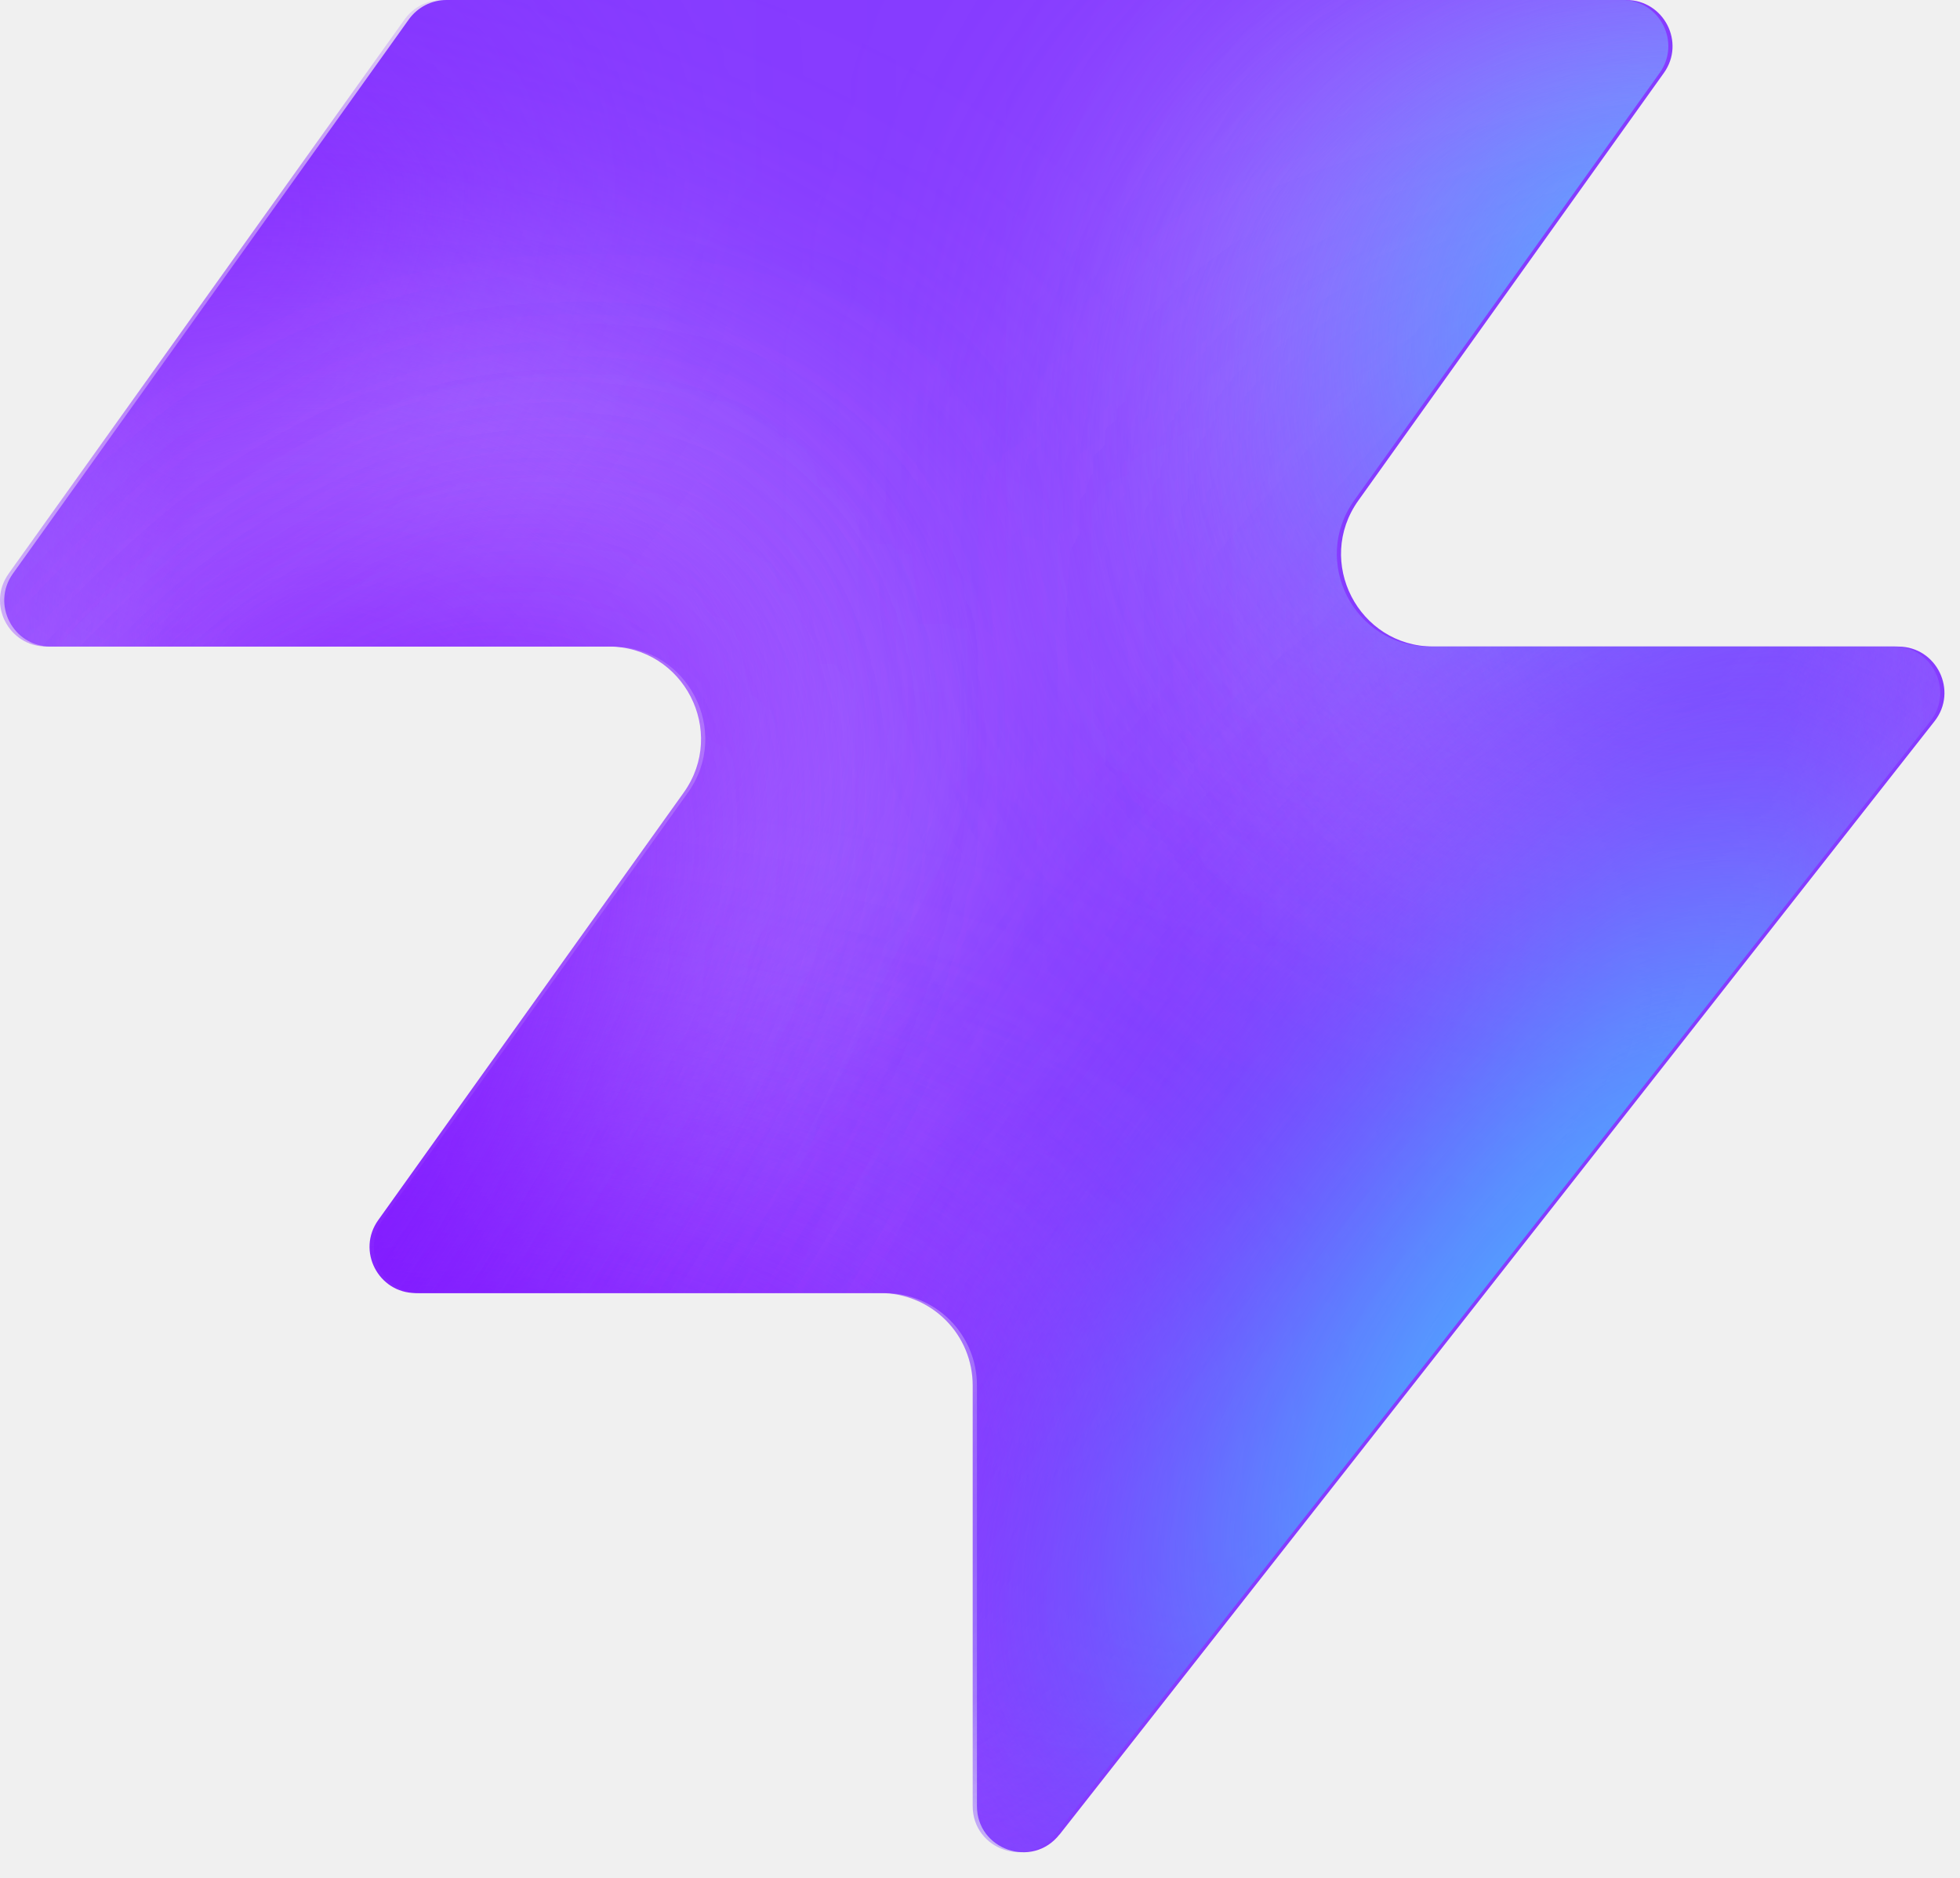
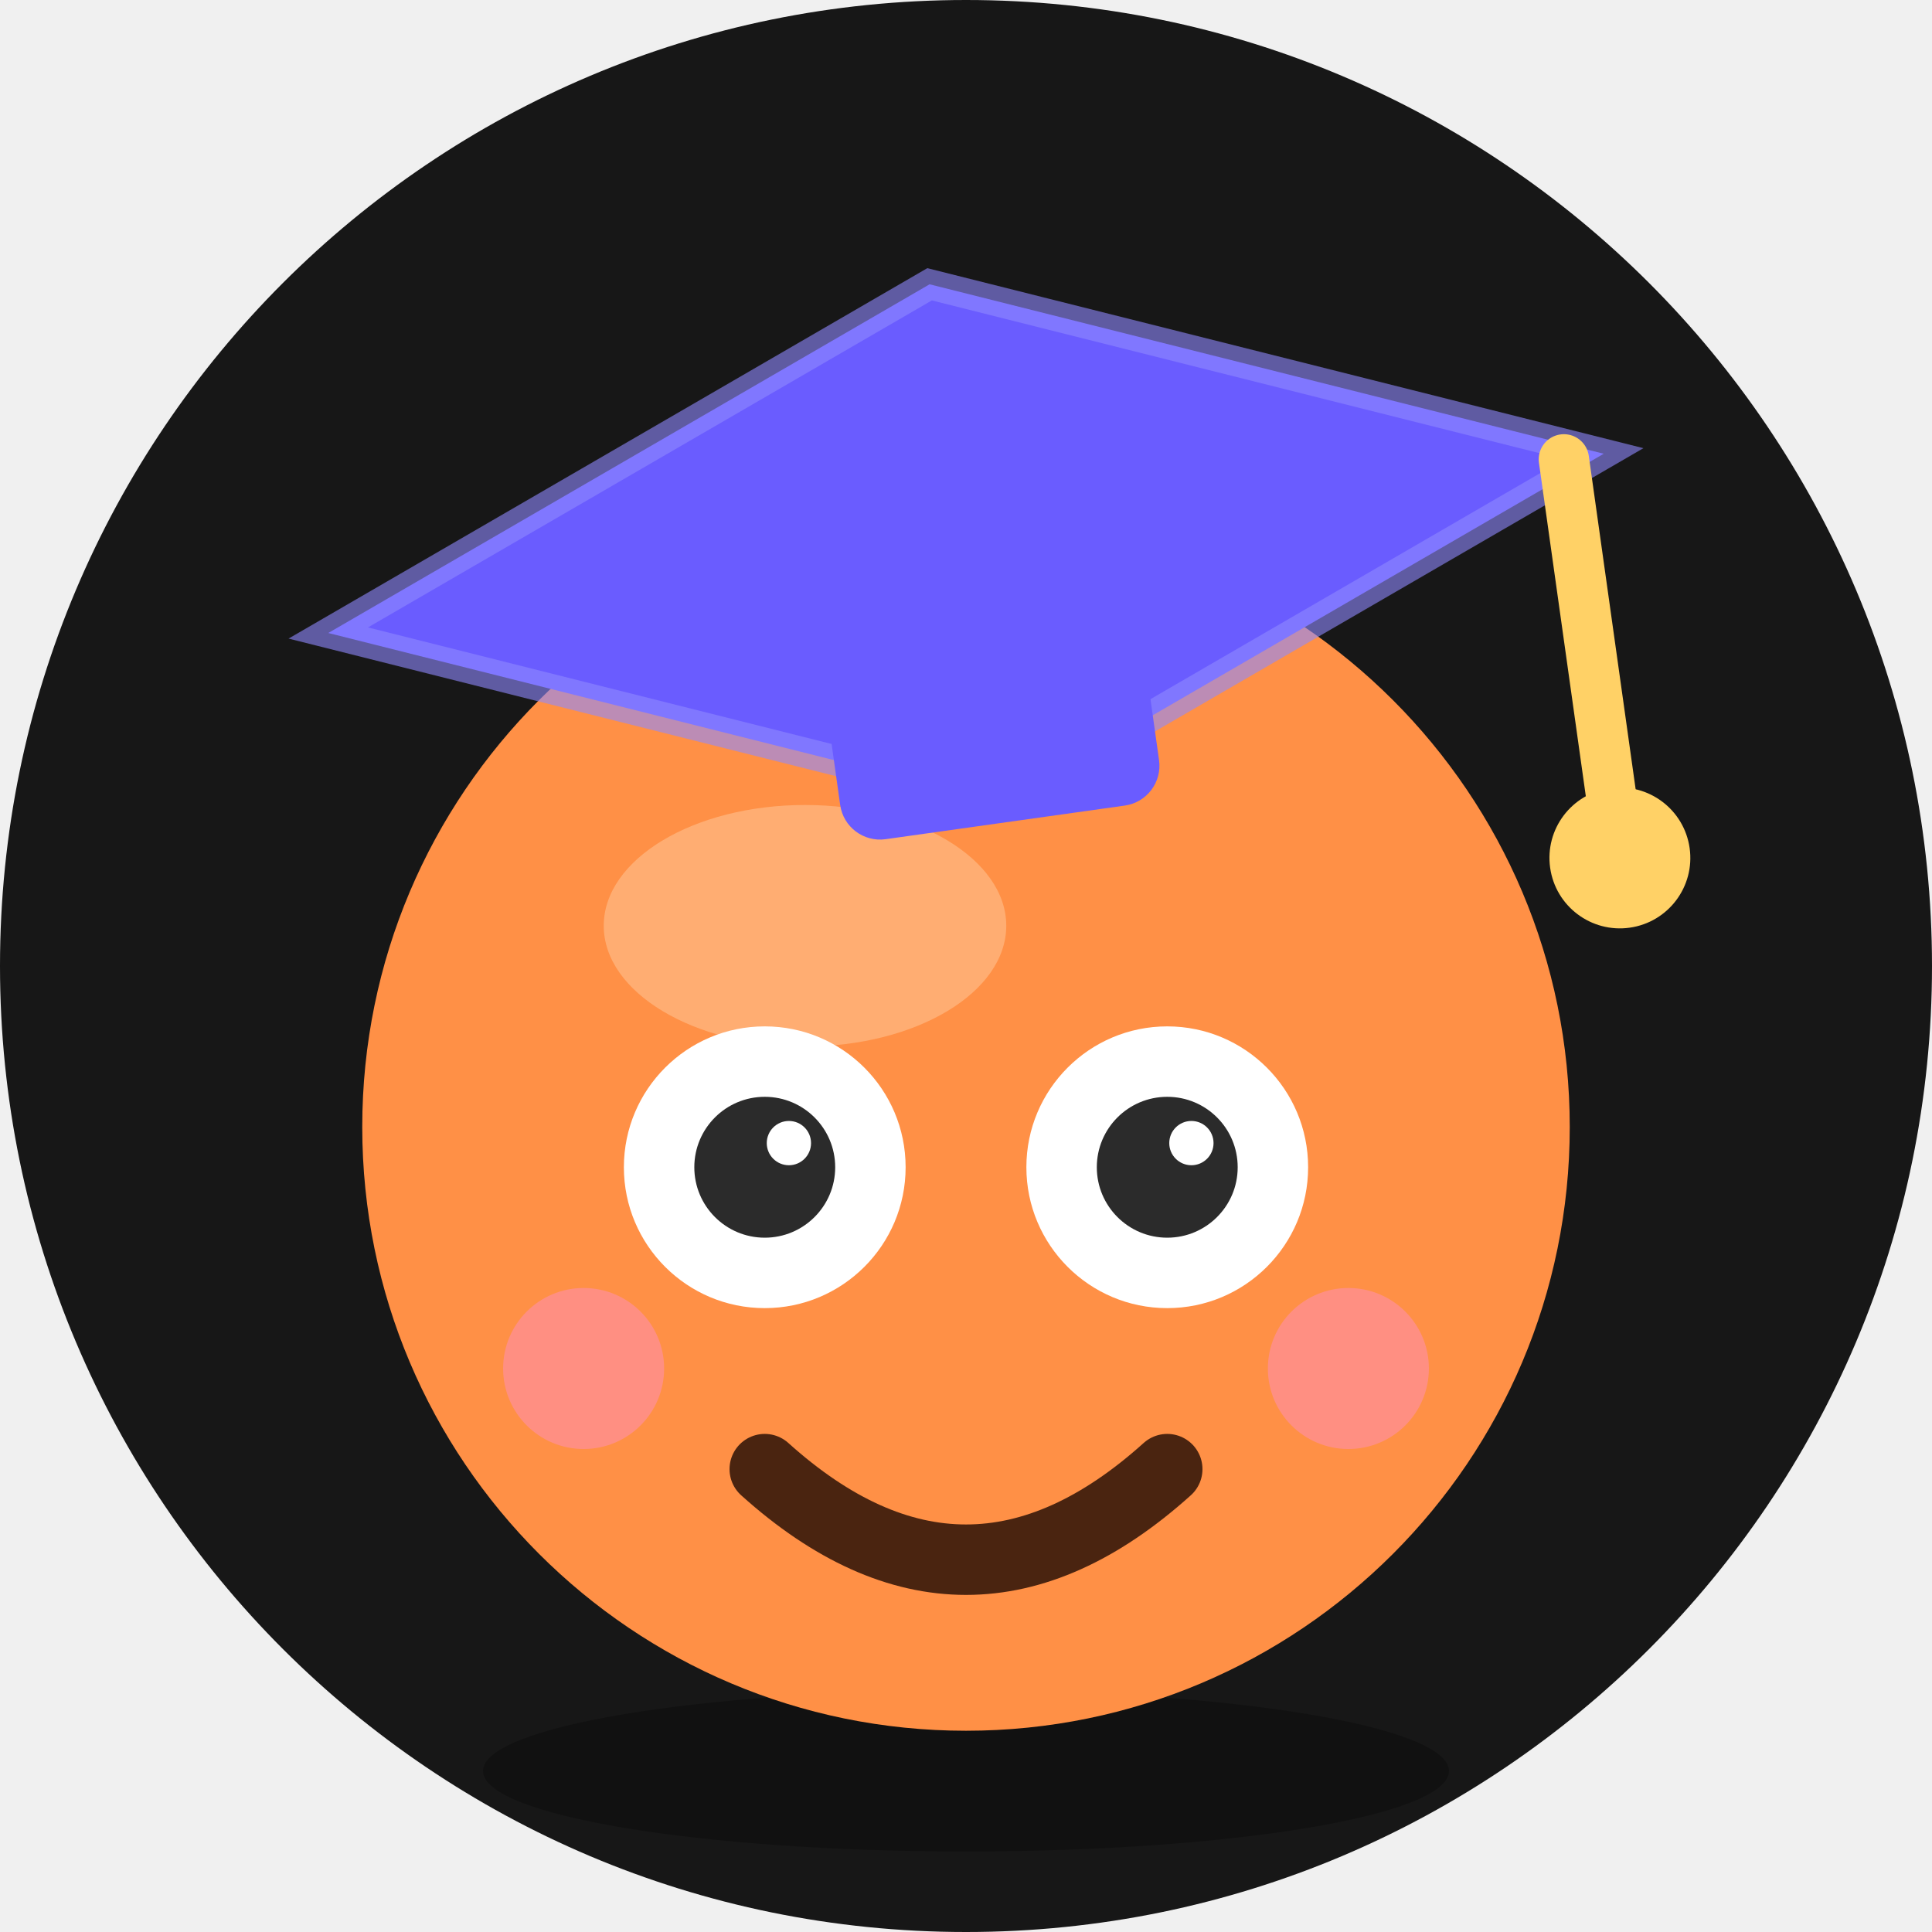
- <svg xmlns="http://www.w3.org/2000/svg" width="48" height="46" fill="none" viewBox="0 0 48 46">
-   <path fill="#863bff" d="M25.946 44.938c-.664.845-2.021.375-2.021-.698V33.937a2.26 2.26 0 0 0-2.262-2.262H10.287c-.92 0-1.456-1.04-.92-1.788l7.48-10.471c1.07-1.497 0-3.578-1.842-3.578H1.237c-.92 0-1.456-1.04-.92-1.788L10.013.474c.214-.297.556-.474.92-.474h28.894c.92 0 1.456 1.04.92 1.788l-7.48 10.471c-1.07 1.498 0 3.579 1.842 3.579h11.377c.943 0 1.473 1.088.89 1.83L25.947 44.94z" style="fill:#863bff;fill:color(display-p3 .525 .23 1);fill-opacity:1" />
-   <mask id="a" width="48" height="46" x="0" y="0" maskUnits="userSpaceOnUse" style="mask-type:alpha">
-     <path fill="#000" d="M25.842 44.938c-.664.844-2.021.375-2.021-.698V33.937a2.26 2.26 0 0 0-2.262-2.262H10.183c-.92 0-1.456-1.04-.92-1.788l7.48-10.471c1.07-1.498 0-3.579-1.842-3.579H1.133c-.92 0-1.456-1.04-.92-1.787L9.91.473c.214-.297.556-.474.92-.474h28.894c.92 0 1.456 1.04.92 1.788l-7.48 10.471c-1.07 1.498 0 3.578 1.842 3.578h11.377c.943 0 1.473 1.088.89 1.832L25.843 44.94z" style="fill:#000;fill-opacity:1" />
-   </mask>
-   <g mask="url(#a)">
-     <g filter="url(#b)">
-       <ellipse cx="5.508" cy="14.704" fill="#ede6ff" rx="5.508" ry="14.704" style="fill:#ede6ff;fill:color(display-p3 .927 .903 1);fill-opacity:1" transform="matrix(.00324 1 1 -.00324 -4.47 31.516)" />
-     </g>
-     <g filter="url(#c)">
-       <ellipse cx="10.399" cy="29.851" fill="#ede6ff" rx="10.399" ry="29.851" style="fill:#ede6ff;fill:color(display-p3 .927 .903 1);fill-opacity:1" transform="matrix(.00324 1 1 -.00324 -39.328 7.883)" />
-     </g>
-     <g filter="url(#d)">
-       <ellipse cx="5.508" cy="30.487" fill="#7e14ff" rx="5.508" ry="30.487" style="fill:#7e14ff;fill:color(display-p3 .492 .077 1);fill-opacity:1" transform="rotate(89.814 -25.913 -14.639)scale(1 -1)" />
-     </g>
-     <g filter="url(#e)">
-       <ellipse cx="5.508" cy="30.599" fill="#7e14ff" rx="5.508" ry="30.599" style="fill:#7e14ff;fill:color(display-p3 .492 .077 1);fill-opacity:1" transform="rotate(89.814 -32.644 -3.334)scale(1 -1)" />
-     </g>
-     <g filter="url(#f)">
-       <ellipse cx="5.508" cy="30.599" fill="#7e14ff" rx="5.508" ry="30.599" style="fill:#7e14ff;fill:color(display-p3 .492 .077 1);fill-opacity:1" transform="matrix(.00324 1 1 -.00324 -34.34 30.47)" />
-     </g>
-     <g filter="url(#g)">
-       <ellipse cx="14.072" cy="22.078" fill="#ede6ff" rx="14.072" ry="22.078" style="fill:#ede6ff;fill:color(display-p3 .927 .903 1);fill-opacity:1" transform="rotate(93.35 24.506 48.493)scale(-1 1)" />
-     </g>
-     <g filter="url(#h)">
-       <ellipse cx="3.47" cy="21.501" fill="#7e14ff" rx="3.47" ry="21.501" style="fill:#7e14ff;fill:color(display-p3 .492 .077 1);fill-opacity:1" transform="rotate(89.009 28.708 47.59)scale(-1 1)" />
-     </g>
-     <g filter="url(#i)">
-       <ellipse cx="3.47" cy="21.501" fill="#7e14ff" rx="3.47" ry="21.501" style="fill:#7e14ff;fill:color(display-p3 .492 .077 1);fill-opacity:1" transform="rotate(89.009 28.708 47.59)scale(-1 1)" />
-     </g>
-     <g filter="url(#j)">
-       <ellipse cx=".387" cy="8.972" fill="#7e14ff" rx="4.407" ry="29.108" style="fill:#7e14ff;fill:color(display-p3 .492 .077 1);fill-opacity:1" transform="rotate(39.51 .387 8.972)" />
-     </g>
-     <g filter="url(#k)">
-       <ellipse cx="47.523" cy="-6.092" fill="#7e14ff" rx="4.407" ry="29.108" style="fill:#7e14ff;fill:color(display-p3 .492 .077 1);fill-opacity:1" transform="rotate(37.892 47.523 -6.092)" />
-     </g>
-     <g filter="url(#l)">
-       <ellipse cx="41.412" cy="6.333" fill="#47bfff" rx="5.971" ry="9.665" style="fill:#47bfff;fill:color(display-p3 .28 .748 1);fill-opacity:1" transform="rotate(37.892 41.412 6.333)" />
-     </g>
-     <g filter="url(#m)">
-       <ellipse cx="-1.879" cy="38.332" fill="#7e14ff" rx="4.407" ry="29.108" style="fill:#7e14ff;fill:color(display-p3 .492 .077 1);fill-opacity:1" transform="rotate(37.892 -1.88 38.332)" />
-     </g>
-     <g filter="url(#n)">
-       <ellipse cx="-1.879" cy="38.332" fill="#7e14ff" rx="4.407" ry="29.108" style="fill:#7e14ff;fill:color(display-p3 .492 .077 1);fill-opacity:1" transform="rotate(37.892 -1.88 38.332)" />
-     </g>
-     <g filter="url(#o)">
-       <ellipse cx="35.651" cy="29.907" fill="#7e14ff" rx="4.407" ry="29.108" style="fill:#7e14ff;fill:color(display-p3 .492 .077 1);fill-opacity:1" transform="rotate(37.892 35.651 29.907)" />
-     </g>
-     <g filter="url(#p)">
-       <ellipse cx="38.418" cy="32.4" fill="#47bfff" rx="5.971" ry="15.297" style="fill:#47bfff;fill:color(display-p3 .28 .748 1);fill-opacity:1" transform="rotate(37.892 38.418 32.4)" />
-     </g>
+ <svg xmlns="http://www.w3.org/2000/svg" viewBox="0 0 96 96">
+   <circle cx="48" cy="48" r="48" fill="#171717" />
+   <ellipse cx="48" cy="88" rx="24" ry="4" fill="#000" opacity="0.25" />
+   <circle cx="48" cy="56" r="30" fill="#ff9046" />
+   <ellipse cx="40" cy="46" rx="10" ry="6" fill="#ffb37a" opacity="0.85" />
+   <g transform="rotate(-8 48 27)">
+     <polygon points="48,14 80,27 48,40 16,27" fill="#6a5cff" />
+     <polygon points="48,14 80,27 48,40 16,27" fill="none" stroke="#8f88ff" stroke-width="1.5" opacity="0.6" />
+     <rect x="40" y="32" width="16" height="9" rx="2" fill="#6a5cff" />
+     <line x1="78" y1="27" x2="78" y2="44" stroke="#ffd166" stroke-width="2.5" stroke-linecap="round" />
+     <circle cx="78" cy="47" r="3.5" fill="#ffd166" />
  </g>
-   <defs>
-     <filter id="b" width="60.045" height="41.654" x="-19.77" y="16.149" color-interpolation-filters="sRGB" filterUnits="userSpaceOnUse">
-       <feFlood flood-opacity="0" result="BackgroundImageFix" />
-       <feBlend in="SourceGraphic" in2="BackgroundImageFix" result="shape" />
-       <feGaussianBlur result="effect1_foregroundBlur_2002_17158" stdDeviation="7.659" />
-     </filter>
-     <filter id="c" width="90.34" height="51.437" x="-54.613" y="-7.533" color-interpolation-filters="sRGB" filterUnits="userSpaceOnUse">
-       <feFlood flood-opacity="0" result="BackgroundImageFix" />
-       <feBlend in="SourceGraphic" in2="BackgroundImageFix" result="shape" />
-       <feGaussianBlur result="effect1_foregroundBlur_2002_17158" stdDeviation="7.659" />
-     </filter>
-     <filter id="d" width="79.355" height="29.4" x="-49.64" y="2.03" color-interpolation-filters="sRGB" filterUnits="userSpaceOnUse">
-       <feFlood flood-opacity="0" result="BackgroundImageFix" />
-       <feBlend in="SourceGraphic" in2="BackgroundImageFix" result="shape" />
-       <feGaussianBlur result="effect1_foregroundBlur_2002_17158" stdDeviation="4.596" />
-     </filter>
-     <filter id="e" width="79.579" height="29.4" x="-45.045" y="20.029" color-interpolation-filters="sRGB" filterUnits="userSpaceOnUse">
-       <feFlood flood-opacity="0" result="BackgroundImageFix" />
-       <feBlend in="SourceGraphic" in2="BackgroundImageFix" result="shape" />
-       <feGaussianBlur result="effect1_foregroundBlur_2002_17158" stdDeviation="4.596" />
-     </filter>
-     <filter id="f" width="79.579" height="29.4" x="-43.513" y="21.178" color-interpolation-filters="sRGB" filterUnits="userSpaceOnUse">
-       <feFlood flood-opacity="0" result="BackgroundImageFix" />
-       <feBlend in="SourceGraphic" in2="BackgroundImageFix" result="shape" />
-       <feGaussianBlur result="effect1_foregroundBlur_2002_17158" stdDeviation="4.596" />
-     </filter>
-     <filter id="g" width="74.749" height="58.852" x="15.756" y="-17.901" color-interpolation-filters="sRGB" filterUnits="userSpaceOnUse">
-       <feFlood flood-opacity="0" result="BackgroundImageFix" />
-       <feBlend in="SourceGraphic" in2="BackgroundImageFix" result="shape" />
-       <feGaussianBlur result="effect1_foregroundBlur_2002_17158" stdDeviation="7.659" />
-     </filter>
-     <filter id="h" width="61.377" height="25.362" x="23.548" y="2.284" color-interpolation-filters="sRGB" filterUnits="userSpaceOnUse">
-       <feFlood flood-opacity="0" result="BackgroundImageFix" />
-       <feBlend in="SourceGraphic" in2="BackgroundImageFix" result="shape" />
-       <feGaussianBlur result="effect1_foregroundBlur_2002_17158" stdDeviation="4.596" />
-     </filter>
-     <filter id="i" width="61.377" height="25.362" x="23.548" y="2.284" color-interpolation-filters="sRGB" filterUnits="userSpaceOnUse">
-       <feFlood flood-opacity="0" result="BackgroundImageFix" />
-       <feBlend in="SourceGraphic" in2="BackgroundImageFix" result="shape" />
-       <feGaussianBlur result="effect1_foregroundBlur_2002_17158" stdDeviation="4.596" />
-     </filter>
-     <filter id="j" width="56.045" height="63.649" x="-27.636" y="-22.853" color-interpolation-filters="sRGB" filterUnits="userSpaceOnUse">
-       <feFlood flood-opacity="0" result="BackgroundImageFix" />
-       <feBlend in="SourceGraphic" in2="BackgroundImageFix" result="shape" />
-       <feGaussianBlur result="effect1_foregroundBlur_2002_17158" stdDeviation="4.596" />
-     </filter>
-     <filter id="k" width="54.814" height="64.646" x="20.116" y="-38.415" color-interpolation-filters="sRGB" filterUnits="userSpaceOnUse">
-       <feFlood flood-opacity="0" result="BackgroundImageFix" />
-       <feBlend in="SourceGraphic" in2="BackgroundImageFix" result="shape" />
-       <feGaussianBlur result="effect1_foregroundBlur_2002_17158" stdDeviation="4.596" />
-     </filter>
-     <filter id="l" width="33.541" height="35.313" x="24.641" y="-11.323" color-interpolation-filters="sRGB" filterUnits="userSpaceOnUse">
-       <feFlood flood-opacity="0" result="BackgroundImageFix" />
-       <feBlend in="SourceGraphic" in2="BackgroundImageFix" result="shape" />
-       <feGaussianBlur result="effect1_foregroundBlur_2002_17158" stdDeviation="4.596" />
-     </filter>
-     <filter id="m" width="54.814" height="64.646" x="-29.286" y="6.009" color-interpolation-filters="sRGB" filterUnits="userSpaceOnUse">
-       <feFlood flood-opacity="0" result="BackgroundImageFix" />
-       <feBlend in="SourceGraphic" in2="BackgroundImageFix" result="shape" />
-       <feGaussianBlur result="effect1_foregroundBlur_2002_17158" stdDeviation="4.596" />
-     </filter>
-     <filter id="n" width="54.814" height="64.646" x="-29.286" y="6.009" color-interpolation-filters="sRGB" filterUnits="userSpaceOnUse">
-       <feFlood flood-opacity="0" result="BackgroundImageFix" />
-       <feBlend in="SourceGraphic" in2="BackgroundImageFix" result="shape" />
-       <feGaussianBlur result="effect1_foregroundBlur_2002_17158" stdDeviation="4.596" />
-     </filter>
-     <filter id="o" width="54.814" height="64.646" x="8.244" y="-2.416" color-interpolation-filters="sRGB" filterUnits="userSpaceOnUse">
-       <feFlood flood-opacity="0" result="BackgroundImageFix" />
-       <feBlend in="SourceGraphic" in2="BackgroundImageFix" result="shape" />
-       <feGaussianBlur result="effect1_foregroundBlur_2002_17158" stdDeviation="4.596" />
-     </filter>
-     <filter id="p" width="39.409" height="43.623" x="18.713" y="10.588" color-interpolation-filters="sRGB" filterUnits="userSpaceOnUse">
-       <feFlood flood-opacity="0" result="BackgroundImageFix" />
-       <feBlend in="SourceGraphic" in2="BackgroundImageFix" result="shape" />
-       <feGaussianBlur result="effect1_foregroundBlur_2002_17158" stdDeviation="4.596" />
-     </filter>
-   </defs>
+   <circle cx="38" cy="58" r="7" fill="#fff" />
+   <circle cx="58" cy="58" r="7" fill="#fff" />
+   <circle cx="38" cy="58" r="3.5" fill="#2b2b2b" />
+   <circle cx="58" cy="58" r="3.5" fill="#2b2b2b" />
+   <circle cx="39.2" cy="56.8" r="1.1" fill="#fff" />
+   <circle cx="59.2" cy="56.8" r="1.1" fill="#fff" />
+   <circle cx="29" cy="68" r="4" fill="#ff8fa3" opacity="0.65" />
+   <circle cx="67" cy="68" r="4" fill="#ff8fa3" opacity="0.65" />
+   <path d="M38 73 Q48 82 58 73" stroke="#4a2410" stroke-width="3.5" fill="none" stroke-linecap="round" />
</svg>
